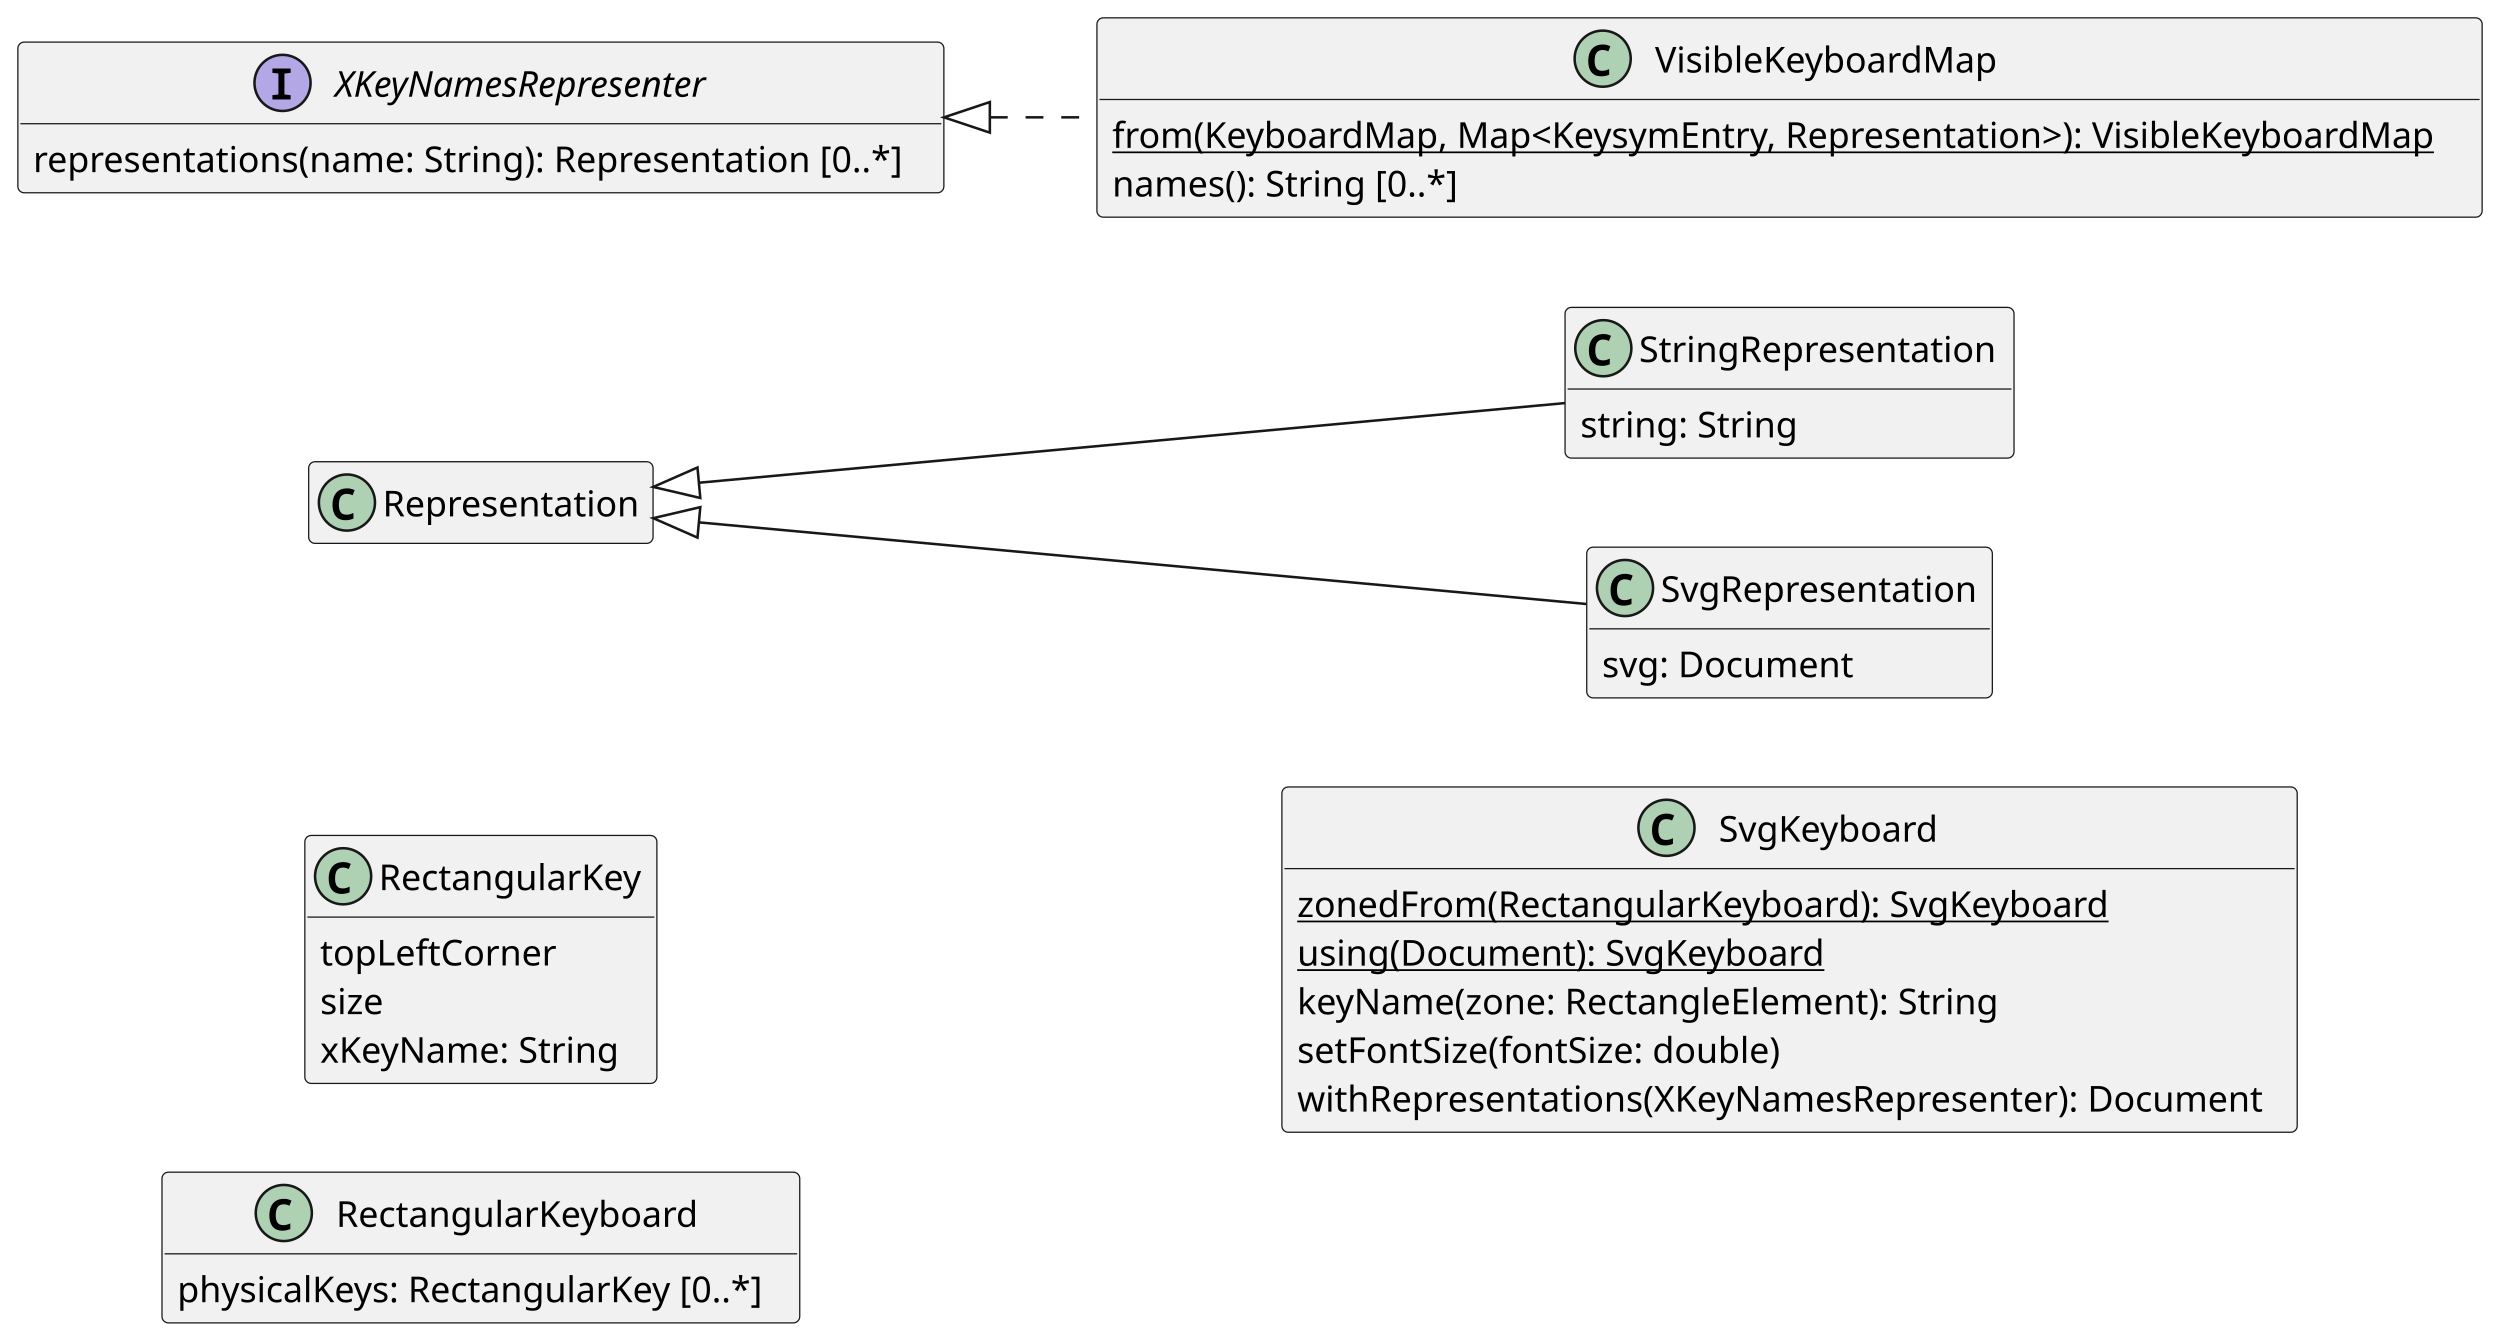
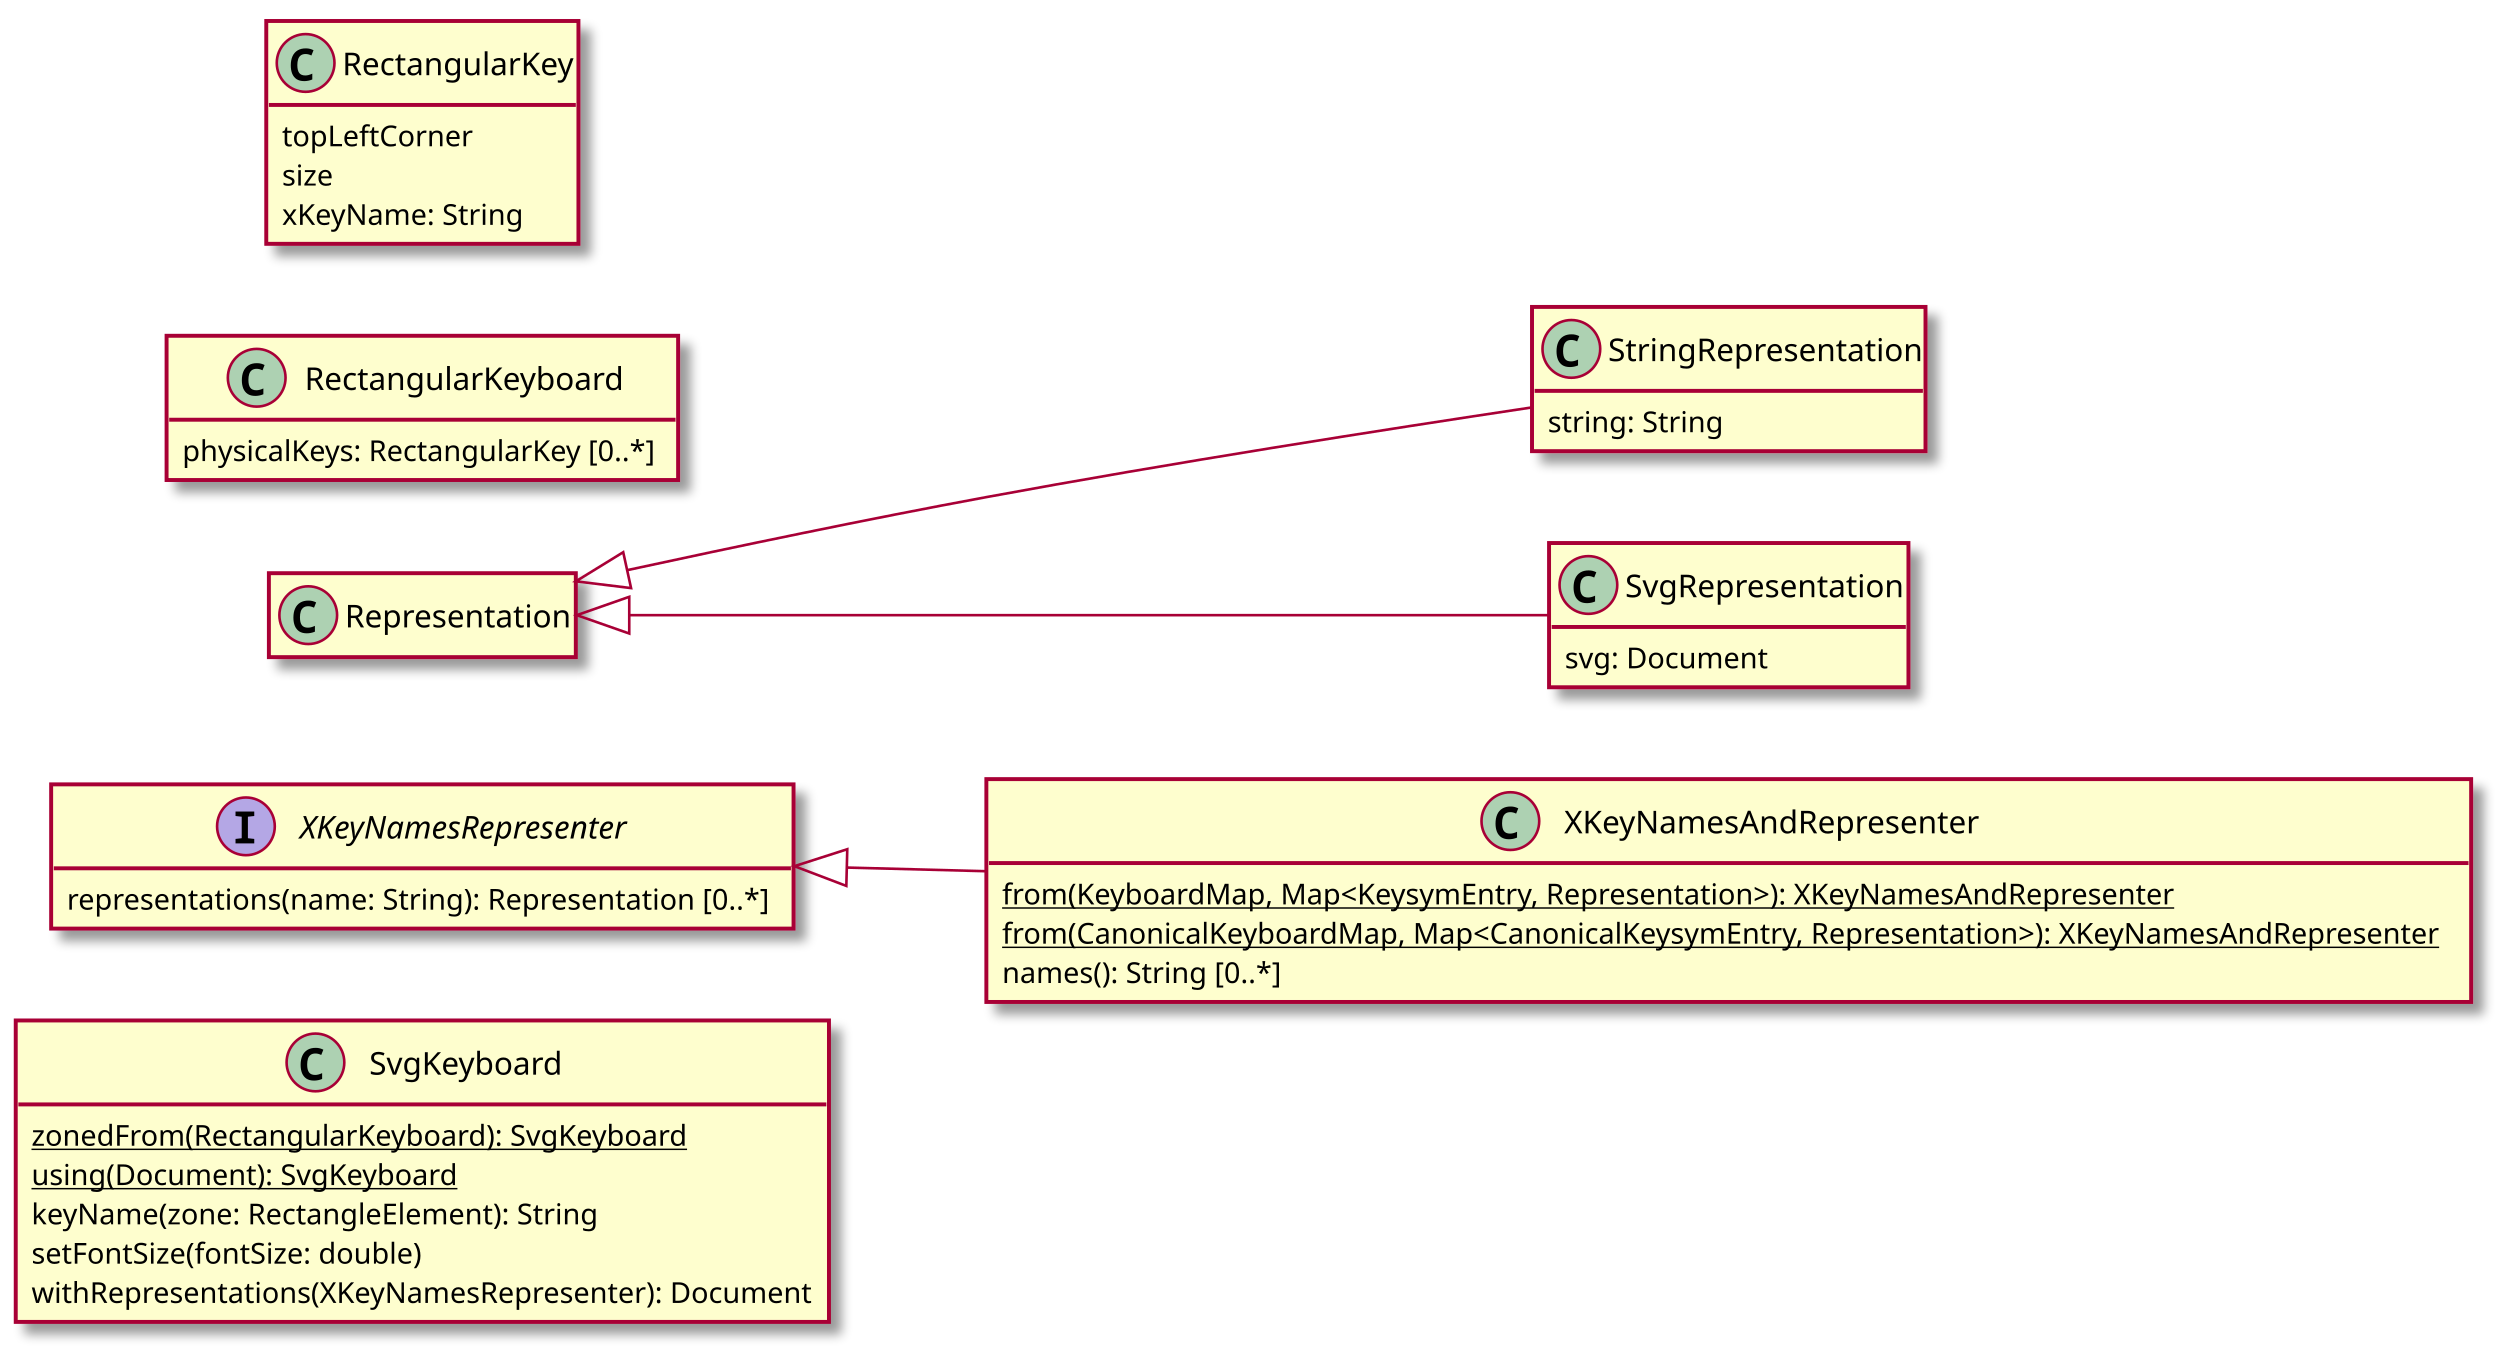
- <svg xmlns="http://www.w3.org/2000/svg" contentStyleType="text/css" height="525px" preserveAspectRatio="none" style="width:980px;height:525px;background:#FFFFFF;" version="1.1" viewBox="0 0 980 525" width="980px" zoomAndPan="magnify">
-   <defs />
+ <svg xmlns="http://www.w3.org/2000/svg" contentScriptType="application/ecmascript" contentStyleType="text/css" height="514px" preserveAspectRatio="none" style="width:953px;height:514px;" version="1.1" viewBox="0 0 953 514" width="953px" zoomAndPan="magnify">
+   <defs>
+     <filter height="300%" id="f10ii03thvy3po" width="300%" x="-1" y="-1">
+       <feGaussianBlur result="blurOut" stdDeviation="2.0" />
+       <feColorMatrix in="blurOut" result="blurOut2" type="matrix" values="0 0 0 0 0 0 0 0 0 0 0 0 0 0 0 0 0 0 .4 0" />
+       <feOffset dx="4.0" dy="4.0" in="blurOut2" result="blurOut3" />
+       <feBlend in="SourceGraphic" in2="blurOut3" mode="normal" />
+     </filter>
+   </defs>
  <g>
-     <g id="elem_Representation">
-       <rect codeLine="4" fill="#F1F1F1" height="32" id="Representation" rx="2.5" ry="2.5" style="stroke:#181818;stroke-width:0.5;" width="135" x="121" y="181" />
-       <ellipse cx="136" cy="197" fill="#ADD1B2" rx="11" ry="11" style="stroke:#181818;stroke-width:1.0;" />
-       <path d="M135.469,203.922 Q133.719,203.922 132.578,203.188 Q131.453,202.438 130.891,201.094 Q130.344,199.734 130.344,197.938 Q130.344,195.906 131,194.453 Q131.656,193 132.938,192.219 Q134.219,191.438 136.094,191.438 Q136.984,191.438 137.656,191.625 Q138.328,191.797 139.016,192.141 L138.203,194.156 Q137.578,193.844 137.031,193.719 Q136.5,193.594 136.016,193.594 Q134.844,193.594 134.141,194.125 Q133.438,194.656 133.141,195.609 Q132.844,196.562 132.844,197.828 Q132.844,199.844 133.562,200.812 Q134.281,201.766 135.875,201.766 Q136.469,201.766 137.094,201.609 Q137.719,201.453 138.547,201.078 L138.547,203.297 Q137.812,203.609 137.016,203.766 Q136.234,203.922 135.469,203.922 Z " fill="#000000" />
-       <text fill="#000000" font-family="sans-serif" font-size="14" lengthAdjust="spacing" textLength="103" x="150" y="202.432">Representation</text>
-     </g>
-     <g id="elem_StringRepresentation">
-       <rect codeLine="6" fill="#F1F1F1" height="59.068" id="StringRepresentation" rx="2.5" ry="2.5" style="stroke:#181818;stroke-width:0.5;" width="176" x="613.5" y="120.5" />
-       <ellipse cx="628.5" cy="136.5" fill="#ADD1B2" rx="11" ry="11" style="stroke:#181818;stroke-width:1.0;" />
-       <path d="M627.969,143.422 Q626.219,143.422 625.078,142.688 Q623.953,141.938 623.391,140.594 Q622.844,139.234 622.844,137.438 Q622.844,135.406 623.5,133.953 Q624.156,132.5 625.438,131.719 Q626.719,130.938 628.594,130.938 Q629.484,130.938 630.156,131.125 Q630.828,131.297 631.516,131.641 L630.703,133.656 Q630.078,133.344 629.531,133.219 Q629,133.094 628.516,133.094 Q627.344,133.094 626.641,133.625 Q625.938,134.156 625.641,135.109 Q625.344,136.062 625.344,137.328 Q625.344,139.344 626.062,140.312 Q626.781,141.266 628.375,141.266 Q628.969,141.266 629.594,141.109 Q630.219,140.953 631.047,140.578 L631.047,142.797 Q630.312,143.109 629.516,143.266 Q628.734,143.422 627.969,143.422 Z " fill="#000000" />
-       <text fill="#000000" font-family="sans-serif" font-size="14" lengthAdjust="spacing" textLength="144" x="642.5" y="141.932">StringRepresentation</text>
-       <line style="stroke:#181818;stroke-width:0.5;" x1="614.5" x2="788.5" y1="152.5" y2="152.5" />
-       <text fill="#000000" font-family="sans-serif" font-size="14" lengthAdjust="spacing" textLength="89" x="619.5" y="171.466">string: String</text>
-     </g>
-     <g id="elem_SvgRepresentation">
-       <rect codeLine="9" fill="#F1F1F1" height="59.068" id="SvgRepresentation" rx="2.5" ry="2.5" style="stroke:#181818;stroke-width:0.5;" width="159" x="622" y="214.5" />
-       <ellipse cx="637" cy="230.5" fill="#ADD1B2" rx="11" ry="11" style="stroke:#181818;stroke-width:1.0;" />
-       <path d="M636.469,237.422 Q634.719,237.422 633.578,236.688 Q632.453,235.938 631.891,234.594 Q631.344,233.234 631.344,231.438 Q631.344,229.406 632,227.953 Q632.656,226.5 633.938,225.719 Q635.219,224.938 637.094,224.938 Q637.984,224.938 638.656,225.125 Q639.328,225.297 640.016,225.641 L639.203,227.656 Q638.578,227.344 638.031,227.219 Q637.5,227.094 637.016,227.094 Q635.844,227.094 635.141,227.625 Q634.438,228.156 634.141,229.109 Q633.844,230.062 633.844,231.328 Q633.844,233.344 634.562,234.312 Q635.281,235.266 636.875,235.266 Q637.469,235.266 638.094,235.109 Q638.719,234.953 639.547,234.578 L639.547,236.797 Q638.812,237.109 638.016,237.266 Q637.234,237.422 636.469,237.422 Z " fill="#000000" />
-       <text fill="#000000" font-family="sans-serif" font-size="14" lengthAdjust="spacing" textLength="127" x="651" y="235.932">SvgRepresentation</text>
-       <line style="stroke:#181818;stroke-width:0.5;" x1="623" x2="780" y1="246.5" y2="246.5" />
-       <text fill="#000000" font-family="sans-serif" font-size="14" lengthAdjust="spacing" textLength="100" x="628" y="265.466">svg: Document</text>
-     </g>
-     <g id="elem_XKeyNamesRepresenter">
-       <rect codeLine="15" fill="#F1F1F1" height="59.068" id="XKeyNamesRepresenter" rx="2.5" ry="2.5" style="stroke:#181818;stroke-width:0.5;" width="363" x="7" y="16.5" />
-       <ellipse cx="110.75" cy="32.5" fill="#B4A7E5" rx="11" ry="11" style="stroke:#181818;stroke-width:1.0;" />
-       <path d="M106.781,39 L106.781,37.297 L109.141,37.031 L109.141,28.828 L106.781,28.562 L106.781,26.859 L113.922,26.859 L113.922,28.562 L111.5,28.828 L111.5,37.031 L113.922,37.297 L113.922,39 L106.781,39 Z " fill="#000000" />
-       <text fill="#000000" font-family="sans-serif" font-size="14" font-style="italic" lengthAdjust="spacing" textLength="147" x="131.25" y="37.932">XKeyNamesRepresenter</text>
-       <line style="stroke:#181818;stroke-width:0.5;" x1="8" x2="369" y1="48.5" y2="48.5" />
-       <text fill="#000000" font-family="sans-serif" font-size="14" lengthAdjust="spacing" textLength="351" x="13" y="67.466">representations(name: String): Representation [0..*]</text>
-     </g>
-     <g id="elem_VisibleKeyboardMap">
-       <rect codeLine="19" fill="#F1F1F1" height="78.136" id="VisibleKeyboardMap" rx="2.5" ry="2.5" style="stroke:#181818;stroke-width:0.5;" width="543" x="430" y="7" />
-       <ellipse cx="628.25" cy="23" fill="#ADD1B2" rx="11" ry="11" style="stroke:#181818;stroke-width:1.0;" />
-       <path d="M627.719,29.922 Q625.969,29.922 624.828,29.188 Q623.703,28.438 623.141,27.094 Q622.594,25.734 622.594,23.938 Q622.594,21.906 623.25,20.453 Q623.906,19 625.188,18.219 Q626.469,17.438 628.344,17.438 Q629.234,17.438 629.906,17.625 Q630.578,17.797 631.266,18.141 L630.453,20.156 Q629.828,19.844 629.281,19.719 Q628.75,19.594 628.266,19.594 Q627.094,19.594 626.391,20.125 Q625.688,20.656 625.391,21.609 Q625.094,22.562 625.094,23.828 Q625.094,25.844 625.812,26.812 Q626.531,27.766 628.125,27.766 Q628.719,27.766 629.344,27.609 Q629.969,27.453 630.797,27.078 L630.797,29.297 Q630.062,29.609 629.266,29.766 Q628.484,29.922 627.719,29.922 Z " fill="#000000" />
-       <text fill="#000000" font-family="sans-serif" font-size="14" lengthAdjust="spacing" textLength="138" x="648.75" y="28.432">VisibleKeyboardMap</text>
-       <line style="stroke:#181818;stroke-width:0.5;" x1="431" x2="972" y1="39" y2="39" />
-       <text fill="#000000" font-family="sans-serif" font-size="14" lengthAdjust="spacing" text-decoration="underline" textLength="531" x="436" y="57.966">from(KeyboardMap, Map&lt;KeysymEntry, Representation&gt;): VisibleKeyboardMap</text>
-       <text fill="#000000" font-family="sans-serif" font-size="14" lengthAdjust="spacing" textLength="140" x="436" y="77.034">names(): String [0..*]</text>
-     </g>
-     <g id="elem_RectangularKey">
-       <rect codeLine="25" fill="#F1F1F1" height="97.204" id="RectangularKey" rx="2.5" ry="2.5" style="stroke:#181818;stroke-width:0.5;" width="138" x="119.5" y="327.5" />
-       <ellipse cx="134.5" cy="343.5" fill="#ADD1B2" rx="11" ry="11" style="stroke:#181818;stroke-width:1.0;" />
-       <path d="M133.969,350.422 Q132.219,350.422 131.078,349.688 Q129.953,348.938 129.391,347.594 Q128.844,346.234 128.844,344.438 Q128.844,342.406 129.5,340.953 Q130.156,339.5 131.438,338.719 Q132.719,337.938 134.594,337.938 Q135.484,337.938 136.156,338.125 Q136.828,338.297 137.516,338.641 L136.703,340.656 Q136.078,340.344 135.531,340.219 Q135,340.094 134.516,340.094 Q133.344,340.094 132.641,340.625 Q131.938,341.156 131.641,342.109 Q131.344,343.062 131.344,344.328 Q131.344,346.344 132.062,347.312 Q132.781,348.266 134.375,348.266 Q134.969,348.266 135.594,348.109 Q136.219,347.953 137.047,347.578 L137.047,349.797 Q136.312,350.109 135.516,350.266 Q134.734,350.422 133.969,350.422 Z " fill="#000000" />
-       <text fill="#000000" font-family="sans-serif" font-size="14" lengthAdjust="spacing" textLength="106" x="148.5" y="348.932">RectangularKey</text>
-       <line style="stroke:#181818;stroke-width:0.5;" x1="120.5" x2="256.5" y1="359.5" y2="359.5" />
-       <text fill="#000000" font-family="sans-serif" font-size="14" lengthAdjust="spacing" textLength="93" x="125.5" y="378.466">topLeftCorner</text>
-       <text fill="#000000" font-family="sans-serif" font-size="14" lengthAdjust="spacing" textLength="26" x="125.5" y="397.534">size</text>
-       <text fill="#000000" font-family="sans-serif" font-size="14" lengthAdjust="spacing" textLength="120" x="125.5" y="416.602">xKeyName: String</text>
-     </g>
-     <g id="elem_RectangularKeyboard">
-       <rect codeLine="31" fill="#F1F1F1" height="59.068" id="RectangularKeyboard" rx="2.5" ry="2.5" style="stroke:#181818;stroke-width:0.5;" width="250" x="63.5" y="459.5" />
-       <ellipse cx="111.25" cy="475.5" fill="#ADD1B2" rx="11" ry="11" style="stroke:#181818;stroke-width:1.0;" />
-       <path d="M110.719,482.422 Q108.969,482.422 107.828,481.688 Q106.703,480.938 106.141,479.594 Q105.594,478.234 105.594,476.438 Q105.594,474.406 106.25,472.953 Q106.906,471.5 108.188,470.719 Q109.469,469.938 111.344,469.938 Q112.234,469.938 112.906,470.125 Q113.578,470.297 114.266,470.641 L113.453,472.656 Q112.828,472.344 112.281,472.219 Q111.75,472.094 111.266,472.094 Q110.094,472.094 109.391,472.625 Q108.688,473.156 108.391,474.109 Q108.094,475.062 108.094,476.328 Q108.094,478.344 108.812,479.312 Q109.531,480.266 111.125,480.266 Q111.719,480.266 112.344,480.109 Q112.969,479.953 113.797,479.578 L113.797,481.797 Q113.062,482.109 112.266,482.266 Q111.484,482.422 110.719,482.422 Z " fill="#000000" />
-       <text fill="#000000" font-family="sans-serif" font-size="14" lengthAdjust="spacing" textLength="146" x="131.75" y="480.932">RectangularKeyboard</text>
-       <line style="stroke:#181818;stroke-width:0.5;" x1="64.5" x2="312.5" y1="491.5" y2="491.5" />
-       <text fill="#000000" font-family="sans-serif" font-size="14" lengthAdjust="spacing" textLength="238" x="69.5" y="510.466">physicalKeys: RectangularKey [0..*]</text>
-     </g>
-     <g id="elem_SvgKeyboard">
-       <rect codeLine="35" fill="#F1F1F1" height="135.34" id="SvgKeyboard" rx="2.5" ry="2.5" style="stroke:#181818;stroke-width:0.5;" width="398" x="502.5" y="308.5" />
-       <ellipse cx="653.25" cy="324.5" fill="#ADD1B2" rx="11" ry="11" style="stroke:#181818;stroke-width:1.0;" />
-       <path d="M652.719,331.422 Q650.969,331.422 649.828,330.688 Q648.703,329.938 648.141,328.594 Q647.594,327.234 647.594,325.438 Q647.594,323.406 648.25,321.953 Q648.906,320.5 650.188,319.719 Q651.469,318.938 653.344,318.938 Q654.234,318.938 654.906,319.125 Q655.578,319.297 656.266,319.641 L655.453,321.656 Q654.828,321.344 654.281,321.219 Q653.75,321.094 653.266,321.094 Q652.094,321.094 651.391,321.625 Q650.688,322.156 650.391,323.109 Q650.094,324.062 650.094,325.328 Q650.094,327.344 650.812,328.312 Q651.531,329.266 653.125,329.266 Q653.719,329.266 654.344,329.109 Q654.969,328.953 655.797,328.578 L655.797,330.797 Q655.062,331.109 654.266,331.266 Q653.484,331.422 652.719,331.422 Z " fill="#000000" />
-       <text fill="#000000" font-family="sans-serif" font-size="14" lengthAdjust="spacing" textLength="88" x="673.75" y="329.932">SvgKeyboard</text>
-       <line style="stroke:#181818;stroke-width:0.5;" x1="503.5" x2="899.5" y1="340.5" y2="340.5" />
-       <text fill="#000000" font-family="sans-serif" font-size="14" lengthAdjust="spacing" text-decoration="underline" textLength="325" x="508.5" y="359.466">zonedFrom(RectangularKeyboard): SvgKeyboard</text>
-       <text fill="#000000" font-family="sans-serif" font-size="14" lengthAdjust="spacing" text-decoration="underline" textLength="211" x="508.5" y="378.534">using(Document): SvgKeyboard</text>
-       <text fill="#000000" font-family="sans-serif" font-size="14" lengthAdjust="spacing" textLength="281" x="508.5" y="397.602">keyName(zone: RectangleElement): String</text>
-       <text fill="#000000" font-family="sans-serif" font-size="14" lengthAdjust="spacing" textLength="193" x="508.5" y="416.67">setFontSize(fontSize: double)</text>
-       <text fill="#000000" font-family="sans-serif" font-size="14" lengthAdjust="spacing" textLength="386" x="508.5" y="435.738">withRepresentations(XKeyNamesRepresenter): Document</text>
-     </g>
-     <g id="link_Representation_StringRepresentation">
-       <path codeLine="12" d="M273.964,189.231 C365.464,180.811 512.32,167.31 613.5,158 " fill="none" id="Representation-backto-StringRepresentation" style="stroke:#181818;stroke-width:1.0;" />
-       <polygon fill="none" points="256.04,190.88,274.514,195.205,273.414,183.256,256.04,190.88" style="stroke:#181818;stroke-width:1.0;" />
-     </g>
-     <g id="link_Representation_SvgRepresentation">
-       <path codeLine="13" d="M273.964,204.768 C368.024,213.418 521.63,227.55 621.86,236.77 " fill="none" id="Representation-backto-SvgRepresentation" style="stroke:#181818;stroke-width:1.0;" />
-       <polygon fill="none" points="256.04,203.12,273.415,210.743,274.514,198.794,256.04,203.12" style="stroke:#181818;stroke-width:1.0;" />
-     </g>
-     <g id="link_XKeyNamesRepresenter_VisibleKeyboardMap">
-       <path codeLine="23" d="M388.02,46 C407.41,46 409.43,46 429.57,46 " fill="none" id="XKeyNamesRepresenter-backto-VisibleKeyboardMap" style="stroke:#181818;stroke-width:1.0;stroke-dasharray:7.0,7.0;" />
-       <polygon fill="none" points="370.02,46,388.02,52,388.02,40,370.02,46" style="stroke:#181818;stroke-width:1.0;" />
-     </g>
+     <rect fill="#FEFECE" filter="url(#f10ii03thvy3po)" height="32" id="Representation" style="stroke: #A80036; stroke-width: 1.5;" width="117" x="102.5" y="218.5" />
+     <ellipse cx="117.5" cy="234.5" fill="#ADD1B2" rx="11" ry="11" style="stroke: #A80036; stroke-width: 1.0;" />
+     <path d="M116.969,241.422 Q115.219,241.422 114.078,240.688 Q112.953,239.938 112.391,238.594 Q111.844,237.234 111.844,235.438 Q111.844,233.406 112.5,231.953 Q113.156,230.5 114.438,229.719 Q115.719,228.938 117.594,228.938 Q118.484,228.938 119.156,229.125 Q119.828,229.297 120.516,229.641 L119.703,231.656 Q119.078,231.344 118.531,231.219 Q118,231.094 117.516,231.094 Q116.344,231.094 115.641,231.625 Q114.938,232.156 114.641,233.109 Q114.344,234.062 114.344,235.328 Q114.344,237.344 115.062,238.312 Q115.781,239.266 117.375,239.266 Q117.969,239.266 118.594,239.109 Q119.219,238.953 120.047,238.578 L120.047,240.797 Q119.312,241.109 118.516,241.266 Q117.734,241.422 116.969,241.422 Z " />
+     <text fill="#000000" font-family="sans-serif" font-size="12" lengthAdjust="spacingAndGlyphs" textLength="85" x="131.5" y="239.156">Representation</text>
+     <rect fill="#FEFECE" filter="url(#f10ii03thvy3po)" height="54.982" id="StringRepresentation" style="stroke: #A80036; stroke-width: 1.5;" width="150" x="584" y="117" />
+     <ellipse cx="599" cy="133" fill="#ADD1B2" rx="11" ry="11" style="stroke: #A80036; stroke-width: 1.0;" />
+     <path d="M598.469,139.922 Q596.719,139.922 595.578,139.188 Q594.453,138.438 593.891,137.094 Q593.344,135.734 593.344,133.938 Q593.344,131.906 594,130.453 Q594.656,129 595.938,128.219 Q597.219,127.438 599.094,127.438 Q599.984,127.438 600.656,127.625 Q601.328,127.797 602.016,128.141 L601.203,130.156 Q600.578,129.844 600.031,129.719 Q599.5,129.594 599.016,129.594 Q597.844,129.594 597.141,130.125 Q596.438,130.656 596.141,131.609 Q595.844,132.562 595.844,133.828 Q595.844,135.844 596.562,136.812 Q597.281,137.766 598.875,137.766 Q599.469,137.766 600.094,137.609 Q600.719,137.453 601.547,137.078 L601.547,139.297 Q600.812,139.609 600.016,139.766 Q599.234,139.922 598.469,139.922 Z " />
+     <text fill="#000000" font-family="sans-serif" font-size="12" lengthAdjust="spacingAndGlyphs" textLength="118" x="613" y="137.656">StringRepresentation</text>
+     <line style="stroke: #A80036; stroke-width: 1.5;" x1="585" x2="733" y1="149" y2="149" />
+     <text fill="#000000" font-family="sans-serif" font-size="11" lengthAdjust="spacingAndGlyphs" textLength="69" x="590" y="164.759">string: String</text>
+     <rect fill="#FEFECE" filter="url(#f10ii03thvy3po)" height="54.982" id="SvgRepresentation" style="stroke: #A80036; stroke-width: 1.5;" width="137" x="590.5" y="207" />
+     <ellipse cx="605.5" cy="223" fill="#ADD1B2" rx="11" ry="11" style="stroke: #A80036; stroke-width: 1.0;" />
+     <path d="M604.969,229.922 Q603.219,229.922 602.078,229.188 Q600.953,228.438 600.391,227.094 Q599.844,225.734 599.844,223.938 Q599.844,221.906 600.5,220.453 Q601.156,219 602.438,218.219 Q603.719,217.438 605.594,217.438 Q606.484,217.438 607.156,217.625 Q607.828,217.797 608.516,218.141 L607.703,220.156 Q607.078,219.844 606.531,219.719 Q606,219.594 605.516,219.594 Q604.344,219.594 603.641,220.125 Q602.938,220.656 602.641,221.609 Q602.344,222.562 602.344,223.828 Q602.344,225.844 603.062,226.812 Q603.781,227.766 605.375,227.766 Q605.969,227.766 606.594,227.609 Q607.219,227.453 608.047,227.078 L608.047,229.297 Q607.312,229.609 606.516,229.766 Q605.734,229.922 604.969,229.922 Z " />
+     <text fill="#000000" font-family="sans-serif" font-size="12" lengthAdjust="spacingAndGlyphs" textLength="105" x="619.5" y="227.656">SvgRepresentation</text>
+     <line style="stroke: #A80036; stroke-width: 1.5;" x1="591.5" x2="726.5" y1="239" y2="239" />
+     <text fill="#000000" font-family="sans-serif" font-size="11" lengthAdjust="spacingAndGlyphs" textLength="78" x="596.5" y="254.759">svg: Document</text>
+     <rect fill="#FEFECE" filter="url(#f10ii03thvy3po)" height="54.982" id="XKeyNamesRepresenter" style="stroke: #A80036; stroke-width: 1.5;" width="283" x="19.5" y="299" />
+     <ellipse cx="93.75" cy="315" fill="#B4A7E5" rx="11" ry="11" style="stroke: #A80036; stroke-width: 1.0;" />
+     <path d="M89.781,321.5 L89.781,319.797 L92.141,319.531 L92.141,311.328 L89.781,311.062 L89.781,309.359 L96.922,309.359 L96.922,311.062 L94.5,311.328 L94.5,319.531 L96.922,319.797 L96.922,321.5 L89.781,321.5 Z " />
+     <text fill="#000000" font-family="sans-serif" font-size="12" font-style="italic" lengthAdjust="spacingAndGlyphs" textLength="126" x="114.25" y="319.656">XKeyNamesRepresenter</text>
+     <line style="stroke: #A80036; stroke-width: 1.5;" x1="20.5" x2="301.5" y1="331" y2="331" />
+     <text fill="#000000" font-family="sans-serif" font-size="11" lengthAdjust="spacingAndGlyphs" textLength="271" x="25.5" y="346.759">representations(name: String): Representation [0..*]</text>
+     <rect fill="#FEFECE" filter="url(#f10ii03thvy3po)" height="84.946" id="XKeyNamesAndRepresenter" style="stroke: #A80036; stroke-width: 1.5;" width="566" x="376" y="297" />
+     <ellipse cx="575.75" cy="313" fill="#ADD1B2" rx="11" ry="11" style="stroke: #A80036; stroke-width: 1.0;" />
+     <path d="M575.219,319.922 Q573.469,319.922 572.328,319.188 Q571.203,318.438 570.641,317.094 Q570.094,315.734 570.094,313.938 Q570.094,311.906 570.75,310.453 Q571.406,309 572.688,308.219 Q573.969,307.438 575.844,307.438 Q576.734,307.438 577.406,307.625 Q578.078,307.797 578.766,308.141 L577.953,310.156 Q577.328,309.844 576.781,309.719 Q576.25,309.594 575.766,309.594 Q574.594,309.594 573.891,310.125 Q573.188,310.656 572.891,311.609 Q572.594,312.562 572.594,313.828 Q572.594,315.844 573.312,316.812 Q574.031,317.766 575.625,317.766 Q576.219,317.766 576.844,317.609 Q577.469,317.453 578.297,317.078 L578.297,319.297 Q577.562,319.609 576.766,319.766 Q575.984,319.922 575.219,319.922 Z " />
+     <text fill="#000000" font-family="sans-serif" font-size="12" lengthAdjust="spacingAndGlyphs" textLength="158" x="596.25" y="317.656">XKeyNamesAndRepresenter</text>
+     <line style="stroke: #A80036; stroke-width: 1.5;" x1="377" x2="941" y1="329" y2="329" />
+     <text fill="#000000" font-family="sans-serif" font-size="11" lengthAdjust="spacingAndGlyphs" text-decoration="underline" textLength="452" x="382" y="344.759">from(KeyboardMap, Map&lt;KeysymEntry, Representation&gt;): XKeyNamesAndRepresenter</text>
+     <text fill="#000000" font-family="sans-serif" font-size="11" lengthAdjust="spacingAndGlyphs" text-decoration="underline" textLength="554" x="382" y="359.741">from(CanonicalKeyboardMap, Map&lt;CanonicalKeysymEntry, Representation&gt;): XKeyNamesAndRepresenter</text>
+     <text fill="#000000" font-family="sans-serif" font-size="11" lengthAdjust="spacingAndGlyphs" textLength="107" x="382" y="374.723">names(): String [0..*]</text>
+     <rect fill="#FEFECE" filter="url(#f10ii03thvy3po)" height="84.946" id="RectangularKey" style="stroke: #A80036; stroke-width: 1.5;" width="119" x="101.5" y="8" />
+     <ellipse cx="116.5" cy="24" fill="#ADD1B2" rx="11" ry="11" style="stroke: #A80036; stroke-width: 1.0;" />
+     <path d="M115.969,30.922 Q114.219,30.922 113.078,30.188 Q111.953,29.438 111.391,28.094 Q110.844,26.734 110.844,24.938 Q110.844,22.906 111.5,21.453 Q112.156,20 113.438,19.219 Q114.719,18.438 116.594,18.438 Q117.484,18.438 118.156,18.625 Q118.828,18.797 119.516,19.141 L118.703,21.156 Q118.078,20.844 117.531,20.719 Q117,20.594 116.516,20.594 Q115.344,20.594 114.641,21.125 Q113.938,21.656 113.641,22.609 Q113.344,23.562 113.344,24.828 Q113.344,26.844 114.062,27.812 Q114.781,28.766 116.375,28.766 Q116.969,28.766 117.594,28.609 Q118.219,28.453 119.047,28.078 L119.047,30.297 Q118.312,30.609 117.516,30.766 Q116.734,30.922 115.969,30.922 Z " />
+     <text fill="#000000" font-family="sans-serif" font-size="12" lengthAdjust="spacingAndGlyphs" textLength="87" x="130.5" y="28.656">RectangularKey</text>
+     <line style="stroke: #A80036; stroke-width: 1.5;" x1="102.5" x2="219.5" y1="40" y2="40" />
+     <text fill="#000000" font-family="sans-serif" font-size="11" lengthAdjust="spacingAndGlyphs" textLength="75" x="107.5" y="55.759">topLeftCorner</text>
+     <text fill="#000000" font-family="sans-serif" font-size="11" lengthAdjust="spacingAndGlyphs" textLength="19" x="107.5" y="70.741">size</text>
+     <text fill="#000000" font-family="sans-serif" font-size="11" lengthAdjust="spacingAndGlyphs" textLength="93" x="107.5" y="85.723">xKeyName: String</text>
+     <rect fill="#FEFECE" filter="url(#f10ii03thvy3po)" height="54.982" id="RectangularKeyboard" style="stroke: #A80036; stroke-width: 1.5;" width="195" x="63.5" y="128" />
+     <ellipse cx="97.85" cy="144" fill="#ADD1B2" rx="11" ry="11" style="stroke: #A80036; stroke-width: 1.0;" />
+     <path d="M97.319,150.922 Q95.569,150.922 94.428,150.188 Q93.303,149.438 92.741,148.094 Q92.194,146.734 92.194,144.938 Q92.194,142.906 92.85,141.453 Q93.506,140 94.787,139.219 Q96.069,138.438 97.944,138.438 Q98.834,138.438 99.506,138.625 Q100.178,138.797 100.866,139.141 L100.053,141.156 Q99.428,140.844 98.881,140.719 Q98.35,140.594 97.866,140.594 Q96.694,140.594 95.991,141.125 Q95.287,141.656 94.991,142.609 Q94.694,143.562 94.694,144.828 Q94.694,146.844 95.412,147.812 Q96.131,148.766 97.725,148.766 Q98.319,148.766 98.944,148.609 Q99.569,148.453 100.397,148.078 L100.397,150.297 Q99.662,150.609 98.866,150.766 Q98.084,150.922 97.319,150.922 Z " />
+     <text fill="#000000" font-family="sans-serif" font-size="12" lengthAdjust="spacingAndGlyphs" textLength="120" x="116.15" y="148.656">RectangularKeyboard</text>
+     <line style="stroke: #A80036; stroke-width: 1.5;" x1="64.5" x2="257.5" y1="160" y2="160" />
+     <text fill="#000000" font-family="sans-serif" font-size="11" lengthAdjust="spacingAndGlyphs" textLength="183" x="69.5" y="175.759">physicalKeys: RectangularKey [0..*]</text>
+     <rect fill="#FEFECE" filter="url(#f10ii03thvy3po)" height="114.909" id="SvgKeyboard" style="stroke: #A80036; stroke-width: 1.5;" width="310" x="6" y="389" />
+     <ellipse cx="120.25" cy="405" fill="#ADD1B2" rx="11" ry="11" style="stroke: #A80036; stroke-width: 1.0;" />
+     <path d="M119.719,411.922 Q117.969,411.922 116.828,411.188 Q115.703,410.438 115.141,409.094 Q114.594,407.734 114.594,405.938 Q114.594,403.906 115.25,402.453 Q115.906,401 117.188,400.219 Q118.469,399.438 120.344,399.438 Q121.234,399.438 121.906,399.625 Q122.578,399.797 123.266,400.141 L122.453,402.156 Q121.828,401.844 121.281,401.719 Q120.75,401.594 120.266,401.594 Q119.094,401.594 118.391,402.125 Q117.688,402.656 117.391,403.609 Q117.094,404.562 117.094,405.828 Q117.094,407.844 117.812,408.812 Q118.531,409.766 120.125,409.766 Q120.719,409.766 121.344,409.609 Q121.969,409.453 122.797,409.078 L122.797,411.297 Q122.062,411.609 121.266,411.766 Q120.484,411.922 119.719,411.922 Z " />
+     <text fill="#000000" font-family="sans-serif" font-size="12" lengthAdjust="spacingAndGlyphs" textLength="73" x="140.75" y="409.656">SvgKeyboard</text>
+     <line style="stroke: #A80036; stroke-width: 1.5;" x1="7" x2="315" y1="421" y2="421" />
+     <text fill="#000000" font-family="sans-serif" font-size="11" lengthAdjust="spacingAndGlyphs" text-decoration="underline" textLength="256" x="12" y="436.759">zonedFrom(RectangularKeyboard): SvgKeyboard</text>
+     <text fill="#000000" font-family="sans-serif" font-size="11" lengthAdjust="spacingAndGlyphs" text-decoration="underline" textLength="165" x="12" y="451.741">using(Document): SvgKeyboard</text>
+     <text fill="#000000" font-family="sans-serif" font-size="11" lengthAdjust="spacingAndGlyphs" textLength="216" x="12" y="466.723">keyName(zone: RectangleElement): String</text>
+     <text fill="#000000" font-family="sans-serif" font-size="11" lengthAdjust="spacingAndGlyphs" textLength="150" x="12" y="481.705">setFontSize(fontSize: double)</text>
+     <text fill="#000000" font-family="sans-serif" font-size="11" lengthAdjust="spacingAndGlyphs" textLength="298" x="12" y="496.687">withRepresentations(XKeyNamesRepresenter): Document</text>
+     <path d="M239.18,217.32 C279.8,208.52 330.49,197.91 376,189.5 C446.32,176.5 526.93,163.87 583.91,155.31 " fill="none" id="Representation&lt;-StringRepresentation" style="stroke: #A80036; stroke-width: 1.0;" />
+     <polygon fill="none" points="240.56,224.18,219.52,221.6,237.57,210.5,240.56,224.18" style="stroke: #A80036; stroke-width: 1.0;" />
+     <path d="M239.96,234.5 C336.34,234.5 498.8,234.5 590.23,234.5 " fill="none" id="Representation&lt;-SvgRepresentation" style="stroke: #A80036; stroke-width: 1.0;" />
+     <polygon fill="none" points="239.87,241.5,219.87,234.5,239.87,227.5,239.87,241.5" style="stroke: #A80036; stroke-width: 1.0;" />
+     <path d="M323.01,330.72 C340.16,331.17 357.95,331.64 375.98,332.11 " fill="none" id="XKeyNamesRepresenter&lt;-XKeyNamesAndRepresenter" style="stroke: #A80036; stroke-width: 1.0;" />
+     <polygon fill="none" points="322.62,337.71,302.81,330.19,322.98,323.72,322.62,337.71" style="stroke: #A80036; stroke-width: 1.0;" />
  </g>
</svg>
